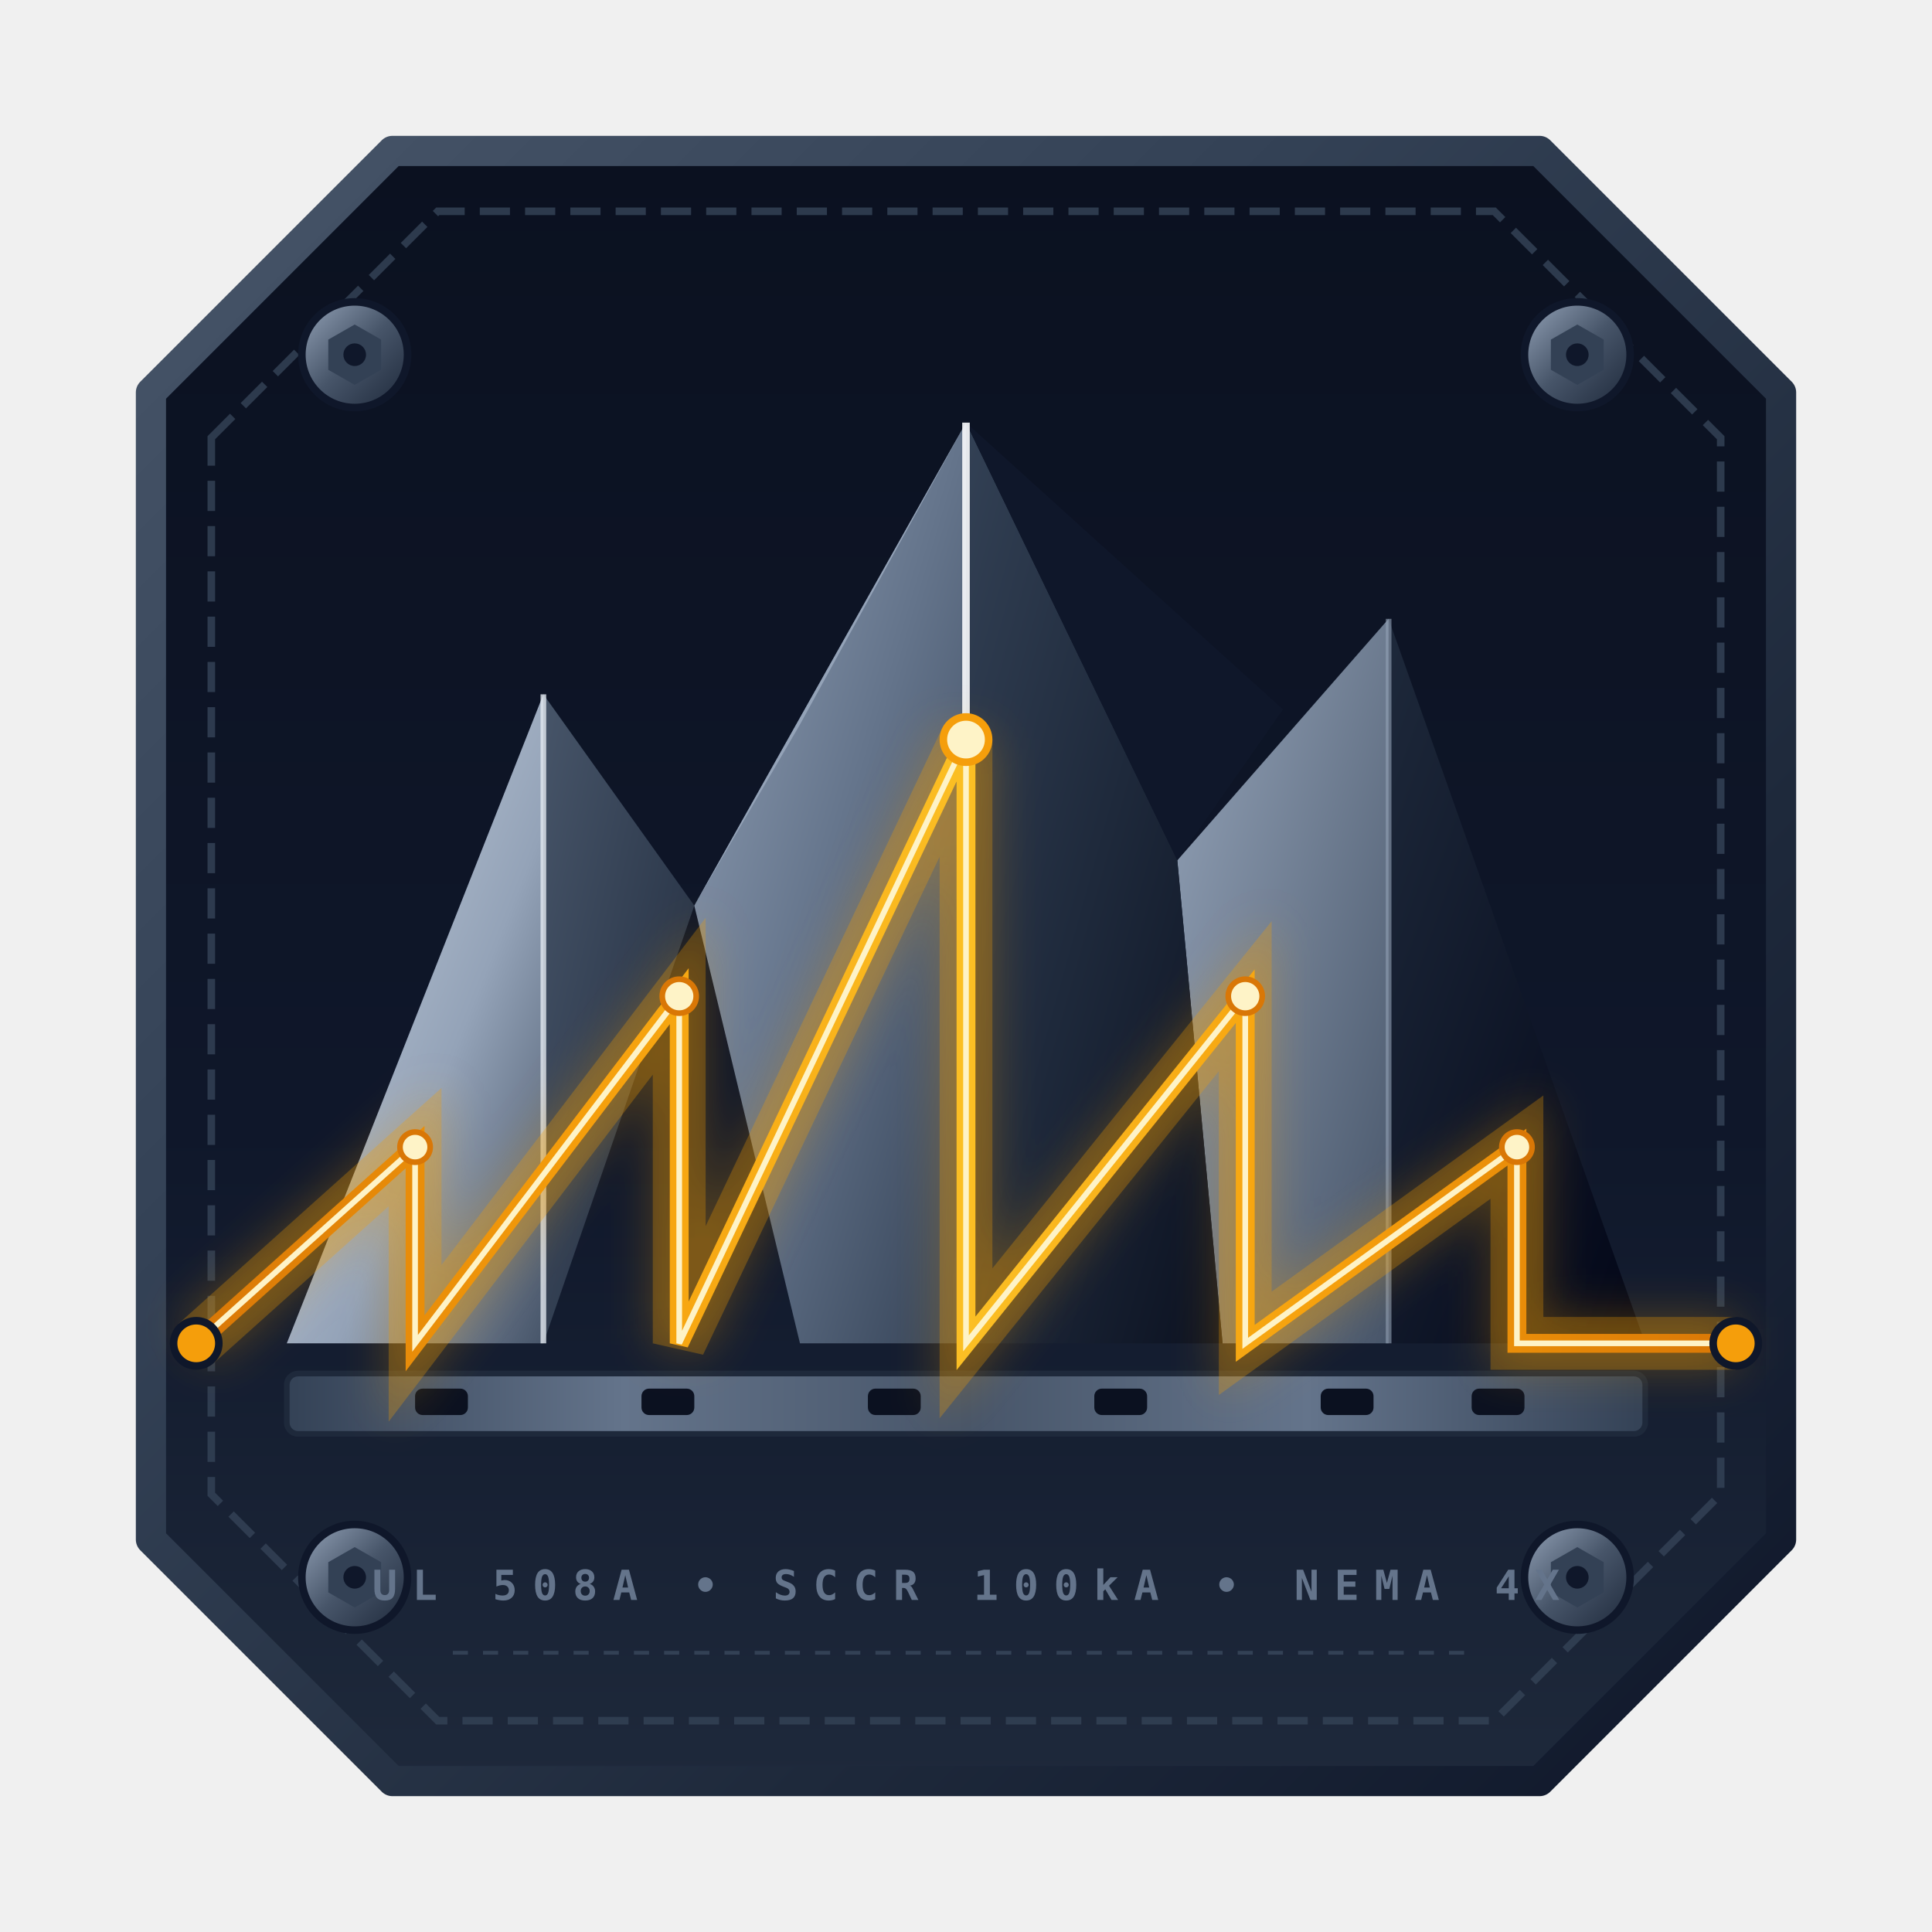
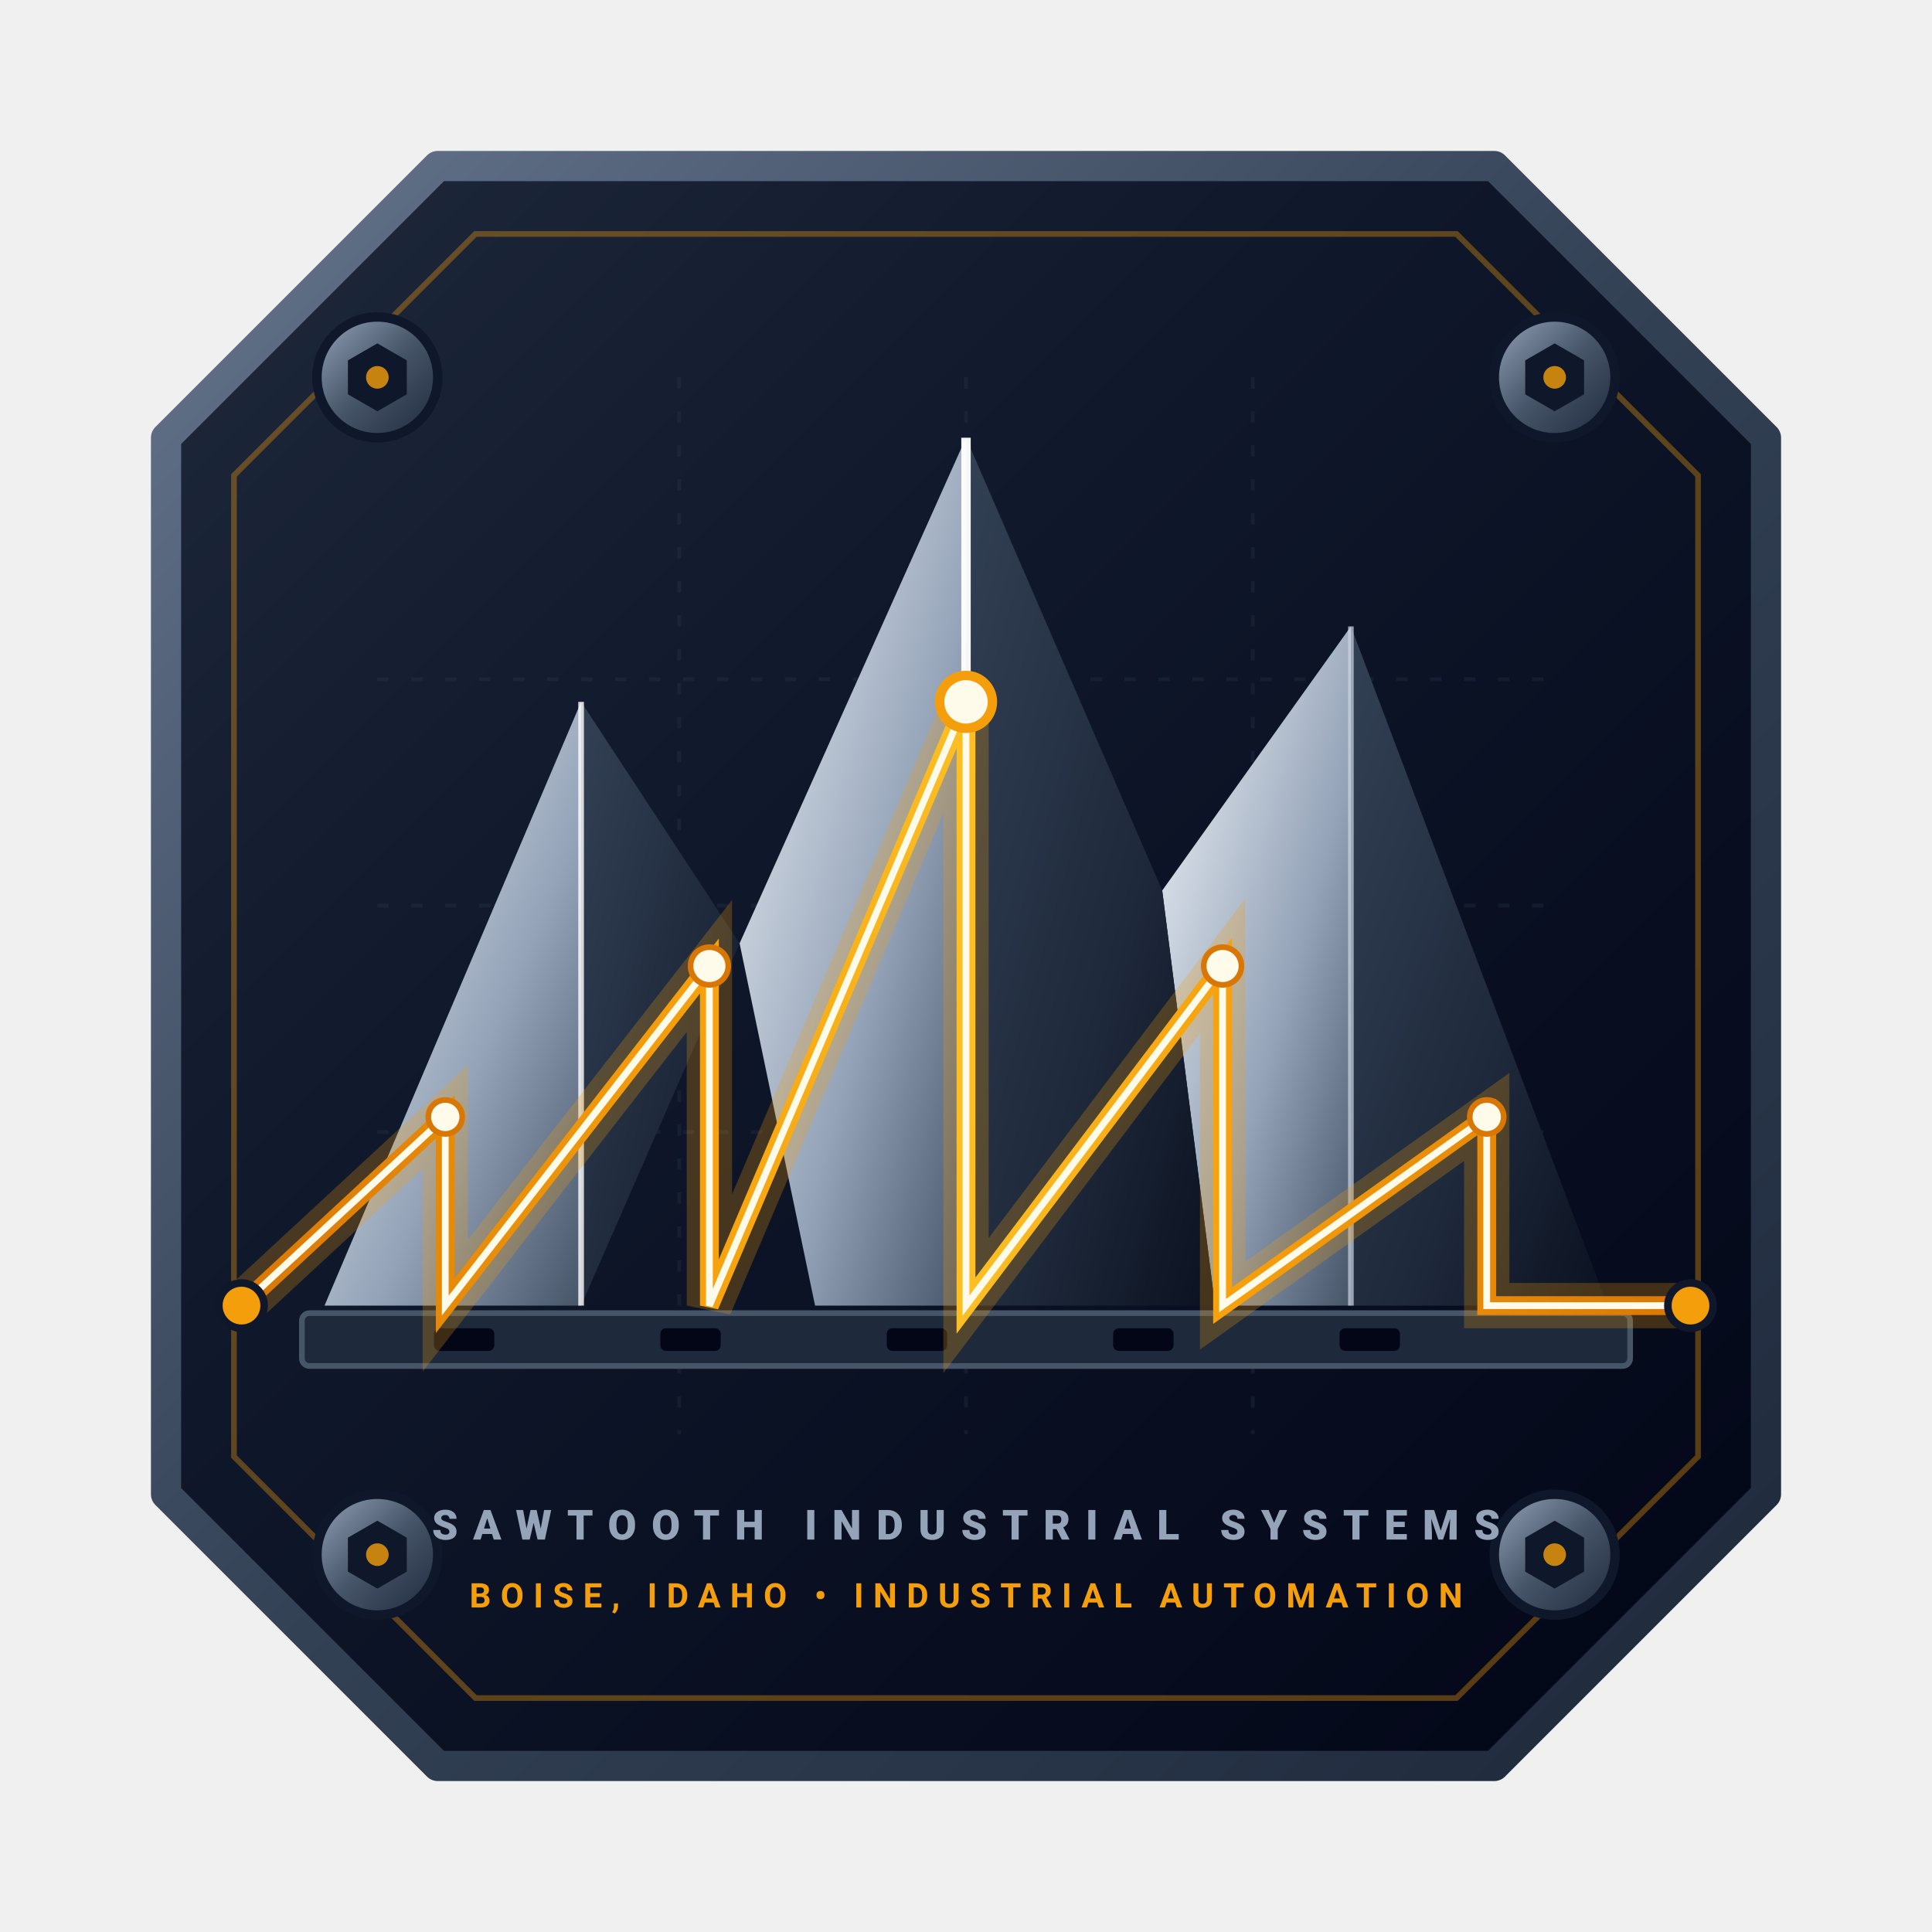
<svg xmlns="http://www.w3.org/2000/svg" viewBox="0 0 512 512" width="512" height="512" role="img" aria-label="Sawtooth Industrial Systems Mark">
  <defs>
-     <filter id="sis-amber-glow" x="-20%" y="-20%" width="140%" height="140%">
-       <feGaussianBlur stdDeviation="6" result="blur" />
-       <feMerge>
-         <feMergeNode in="blur" />
-         <feMergeNode in="SourceGraphic" />
-       </feMerge>
-     </filter>
-     <linearGradient id="sis-frame-steel" x1="0%" y1="0%" x2="100%" y2="100%">
-       <stop offset="0%" stop-color="#475569" />
-       <stop offset="35%" stop-color="#334155" />
-       <stop offset="70%" stop-color="#1E293B" />
-       <stop offset="100%" stop-color="#0F172A" />
+     <linearGradient id="sis-plate-grad" x1="0%" y1="0%" x2="100%" y2="100%">
+       <stop offset="0%" stop-color="#1E293B" />
+       <stop offset="40%" stop-color="#0F172A" />
+       <stop offset="100%" stop-color="#020617" />
    </linearGradient>
-     <linearGradient id="sis-inner-field" x1="50%" y1="0%" x2="50%" y2="100%">
-       <stop offset="0%" stop-color="#0B1120" />
-       <stop offset="60%" stop-color="#0F172A" />
+     <linearGradient id="sis-border-steel" x1="0%" y1="0%" x2="100%" y2="100%">
+       <stop offset="0%" stop-color="#64748B" />
+       <stop offset="50%" stop-color="#334155" />
      <stop offset="100%" stop-color="#1E293B" />
    </linearGradient>
-     <linearGradient id="sis-peak-center-light" x1="0%" y1="0%" x2="100%" y2="100%">
-       <stop offset="0%" stop-color="#94A3B8" />
-       <stop offset="50%" stop-color="#64748B" />
-       <stop offset="100%" stop-color="#334155" />
-     </linearGradient>
-     <linearGradient id="sis-peak-center-dark" x1="0%" y1="0%" x2="100%" y2="100%">
-       <stop offset="0%" stop-color="#334155" />
-       <stop offset="50%" stop-color="#1E293B" />
-       <stop offset="100%" stop-color="#0B1120" />
-     </linearGradient>
-     <linearGradient id="sis-peak-left-light" x1="0%" y1="0%" x2="100%" y2="100%">
-       <stop offset="0%" stop-color="#CBD5E1" />
+     <linearGradient id="sis-peak-left" x1="0%" y1="0%" x2="100%" y2="100%">
+       <stop offset="0%" stop-color="#F1F5F9" />
      <stop offset="60%" stop-color="#94A3B8" />
      <stop offset="100%" stop-color="#475569" />
    </linearGradient>
-     <linearGradient id="sis-peak-left-dark" x1="0%" y1="0%" x2="100%" y2="100%">
-       <stop offset="0%" stop-color="#475569" />
-       <stop offset="100%" stop-color="#1E293B" />
+     <linearGradient id="sis-peak-right" x1="0%" y1="0%" x2="100%" y2="100%">
+       <stop offset="0%" stop-color="#334155" />
+       <stop offset="60%" stop-color="#1E293B" />
+       <stop offset="100%" stop-color="#0B1120" />
    </linearGradient>
-     <linearGradient id="sis-peak-right-light" x1="0%" y1="0%" x2="100%" y2="100%">
-       <stop offset="0%" stop-color="#94A3B8" />
-       <stop offset="100%" stop-color="#475569" />
-     </linearGradient>
-     <linearGradient id="sis-peak-right-dark" x1="0%" y1="0%" x2="100%" y2="100%">
-       <stop offset="0%" stop-color="#1E293B" />
-       <stop offset="100%" stop-color="#020617" />
-     </linearGradient>
-     <linearGradient id="sis-waveform-amber" x1="0%" y1="0%" x2="100%" y2="0%">
+     <linearGradient id="sis-amber-pulse" x1="0%" y1="0%" x2="100%" y2="0%">
      <stop offset="0%" stop-color="#D97706" />
-       <stop offset="25%" stop-color="#F59E0B" />
+       <stop offset="30%" stop-color="#F59E0B" />
      <stop offset="50%" stop-color="#FBBF24" />
-       <stop offset="75%" stop-color="#F59E0B" />
+       <stop offset="70%" stop-color="#F59E0B" />
      <stop offset="100%" stop-color="#D97706" />
    </linearGradient>
-     <linearGradient id="sis-bolt-head" x1="0%" y1="0%" x2="100%" y2="100%">
+     <linearGradient id="sis-bolt-grad" x1="0%" y1="0%" x2="100%" y2="100%">
      <stop offset="0%" stop-color="#94A3B8" />
      <stop offset="50%" stop-color="#475569" />
      <stop offset="100%" stop-color="#1E293B" />
    </linearGradient>
-     <linearGradient id="sis-busbar-metal" x1="0%" y1="0%" x2="100%" y2="0%">
-       <stop offset="0%" stop-color="#334155" />
-       <stop offset="25%" stop-color="#64748B" />
-       <stop offset="50%" stop-color="#475569" />
-       <stop offset="75%" stop-color="#64748B" />
-       <stop offset="100%" stop-color="#334155" />
-     </linearGradient>
  </defs>
-   <polygon points="40,104 104,40 408,40 472,104 472,408 408,472 104,472 40,408" fill="url(#sis-inner-field)" stroke="url(#sis-frame-steel)" stroke-width="8" stroke-linejoin="round" />
-   <polygon points="56,116 116,56 396,56 456,116 456,396 396,456 116,456 56,396" fill="none" stroke="#334155" stroke-width="2" stroke-dasharray="8 4" stroke-opacity="0.85" />
-   <g id="sis-fasteners">
-     <g transform="translate(94, 94)">
-       <circle cx="0" cy="0" r="14" fill="url(#sis-bolt-head)" stroke="#0F172A" stroke-width="2" />
-       <polygon points="0,-8 7,-4 7,4 0,8 -7,4 -7,-4" fill="#334155" />
-       <circle cx="0" cy="0" r="3" fill="#0F172A" />
-     </g>
-     <g transform="translate(418, 94)">
-       <circle cx="0" cy="0" r="14" fill="url(#sis-bolt-head)" stroke="#0F172A" stroke-width="2" />
-       <polygon points="0,-8 7,-4 7,4 0,8 -7,4 -7,-4" fill="#334155" />
-       <circle cx="0" cy="0" r="3" fill="#0F172A" />
-     </g>
-     <g transform="translate(418, 418)">
-       <circle cx="0" cy="0" r="14" fill="url(#sis-bolt-head)" stroke="#0F172A" stroke-width="2" />
-       <polygon points="0,-8 7,-4 7,4 0,8 -7,4 -7,-4" fill="#334155" />
-       <circle cx="0" cy="0" r="3" fill="#0F172A" />
-     </g>
-     <g transform="translate(94, 418)">
-       <circle cx="0" cy="0" r="14" fill="url(#sis-bolt-head)" stroke="#0F172A" stroke-width="2" />
-       <polygon points="0,-8 7,-4 7,4 0,8 -7,4 -7,-4" fill="#334155" />
-       <circle cx="0" cy="0" r="3" fill="#0F172A" />
-     </g>
+   <polygon points="44,116 116,44 396,44 468,116 468,396 396,468 116,468 44,396" fill="url(#sis-plate-grad)" stroke="url(#sis-border-steel)" stroke-width="8" stroke-linejoin="round" />
+   <polygon points="62,126 126,62 386,62 450,126 450,386 386,450 126,450 62,386" fill="none" stroke="#F59E0B" stroke-width="1.5" stroke-opacity="0.35" />
+   <g transform="translate(100, 100)">
+     <circle cx="0" cy="0" r="16" fill="url(#sis-bolt-grad)" stroke="#0F172A" stroke-width="2.5" />
+     <polygon points="0,-9 7.8,-4.5 7.8,4.5 0,9 -7.8,4.5 -7.8,-4.5" fill="#0F172A" />
+     <circle cx="0" cy="0" r="3" fill="#F59E0B" fill-opacity="0.8" />
  </g>
-   <g id="sis-peaks">
-     <polygon points="144,184 76,356 144,356" fill="url(#sis-peak-left-light)" />
-     <polygon points="144,184 144,356 184,240" fill="url(#sis-peak-left-dark)" />
-     <line x1="144" y1="184" x2="144" y2="356" stroke="#E2E8F0" stroke-width="1.5" stroke-opacity="0.8" />
-     <polygon points="368,164 312,228 324,356 368,356" fill="url(#sis-peak-right-light)" />
-     <polygon points="368,164 368,356 436,356" fill="url(#sis-peak-right-dark)" />
-     <line x1="368" y1="164" x2="368" y2="356" stroke="#94A3B8" stroke-width="1.5" stroke-opacity="0.6" />
-     <polygon points="256,112 184,240 212,356 256,356" fill="url(#sis-peak-center-light)" />
-     <polygon points="256,112 212,192 184,240" fill="#94A3B8" />
-     <polygon points="256,112 256,356 324,356 312,228" fill="url(#sis-peak-center-dark)" />
-     <polygon points="256,112 312,228 340,188" fill="#0F172A" />
-     <line x1="256" y1="112" x2="256" y2="356" stroke="#F8FAFC" stroke-width="2" stroke-opacity="0.9" />
+   <g transform="translate(412, 100)">
+     <circle cx="0" cy="0" r="16" fill="url(#sis-bolt-grad)" stroke="#0F172A" stroke-width="2.5" />
+     <polygon points="0,-9 7.8,-4.5 7.8,4.5 0,9 -7.8,4.5 -7.8,-4.5" fill="#0F172A" />
+     <circle cx="0" cy="0" r="3" fill="#F59E0B" fill-opacity="0.8" />
  </g>
-   <rect x="76" y="364" width="360" height="16" rx="3" fill="url(#sis-busbar-metal)" stroke="#1E293B" stroke-width="1.5" />
-   <g fill="#0B1120">
-     <rect x="110" y="368" width="14" height="7" rx="2" />
-     <rect x="170" y="368" width="14" height="7" rx="2" />
-     <rect x="230" y="368" width="14" height="7" rx="2" />
-     <rect x="290" y="368" width="14" height="7" rx="2" />
-     <rect x="350" y="368" width="14" height="7" rx="2" />
-     <rect x="390" y="368" width="14" height="7" rx="2" />
+   <g transform="translate(412, 412)">
+     <circle cx="0" cy="0" r="16" fill="url(#sis-bolt-grad)" stroke="#0F172A" stroke-width="2.5" />
+     <polygon points="0,-9 7.8,-4.5 7.8,4.5 0,9 -7.8,4.5 -7.8,-4.5" fill="#0F172A" />
+     <circle cx="0" cy="0" r="3" fill="#F59E0B" fill-opacity="0.8" />
  </g>
-   <g id="sis-sawtooth-waveform">
-     <path d="M 52,356 L 110,304 L 110,356 L 180,264 L 180,356 L 256,196 L 256,356 L 330,264 L 330,356 L 402,304 L 402,356 L 460,356" fill="none" stroke="#F59E0B" stroke-width="14" stroke-opacity="0.28" filter="url(#sis-amber-glow)" stroke-linejoin="miter" stroke-miterlimit="4" />
-     <path d="M 52,356 L 110,304 L 110,356 L 180,264 L 180,356 L 256,196 L 256,356 L 330,264 L 330,356 L 402,304 L 402,356 L 460,356" fill="none" stroke="url(#sis-waveform-amber)" stroke-width="5" stroke-linejoin="miter" stroke-miterlimit="4" stroke-linecap="round" />
-     <path d="M 52,356 L 110,304 L 110,356 L 180,264 L 180,356 L 256,196 L 256,356 L 330,264 L 330,356 L 402,304 L 402,356 L 460,356" fill="none" stroke="#FEF3C7" stroke-width="1.5" stroke-linejoin="miter" stroke-miterlimit="4" />
-     <circle cx="52" cy="356" r="6" fill="#F59E0B" stroke="#0F172A" stroke-width="2" />
-     <circle cx="110" cy="304" r="4" fill="#FEF3C7" stroke="#D97706" stroke-width="1.5" />
-     <circle cx="180" cy="264" r="4.5" fill="#FEF3C7" stroke="#D97706" stroke-width="1.5" />
-     <circle cx="256" cy="196" r="6" fill="#FEF3C7" stroke="#F59E0B" stroke-width="2" />
-     <circle cx="330" cy="264" r="4.5" fill="#FEF3C7" stroke="#D97706" stroke-width="1.5" />
-     <circle cx="402" cy="304" r="4" fill="#FEF3C7" stroke="#D97706" stroke-width="1.5" />
-     <circle cx="460" cy="356" r="6" fill="#F59E0B" stroke="#0F172A" stroke-width="2" />
+   <g transform="translate(100, 412)">
+     <circle cx="0" cy="0" r="16" fill="url(#sis-bolt-grad)" stroke="#0F172A" stroke-width="2.5" />
+     <polygon points="0,-9 7.8,-4.5 7.8,4.5 0,9 -7.8,4.5 -7.8,-4.5" fill="#0F172A" />
+     <circle cx="0" cy="0" r="3" fill="#F59E0B" fill-opacity="0.8" />
  </g>
-   <text x="256" y="424" font-family="'JetBrains Mono', ui-monospace, monospace" font-size="11" font-weight="700" fill="#64748B" letter-spacing="4" text-anchor="middle">
-     UL 508A • SCCR 100kA • NEMA 4X
+   <g stroke="#334155" stroke-width="1" stroke-opacity="0.25" stroke-dasharray="3 6">
+     <line x1="100" y1="180" x2="412" y2="180" />
+     <line x1="100" y1="240" x2="412" y2="240" />
+     <line x1="100" y1="300" x2="412" y2="300" />
+     <line x1="180" y1="100" x2="180" y2="380" />
+     <line x1="256" y1="100" x2="256" y2="380" />
+     <line x1="332" y1="100" x2="332" y2="380" />
+   </g>
+   <polygon points="154,186 86,346 154,346" fill="url(#sis-peak-left)" />
+   <polygon points="154,186 154,346 196,250" fill="url(#sis-peak-right)" />
+   <line x1="154" y1="186" x2="154" y2="346" stroke="#FFFFFF" stroke-width="1.5" stroke-opacity="0.8" />
+   <polygon points="358,166 308,236 322,346 358,346" fill="url(#sis-peak-left)" />
+   <polygon points="358,166 358,346 426,346" fill="url(#sis-peak-right)" />
+   <line x1="358" y1="166" x2="358" y2="346" stroke="#CBD5E1" stroke-width="1.5" stroke-opacity="0.7" />
+   <polygon points="256,116 196,250 216,346 256,346" fill="url(#sis-peak-left)" />
+   <polygon points="256,116 256,346 322,346 308,236" fill="url(#sis-peak-right)" />
+   <line x1="256" y1="116" x2="256" y2="346" stroke="#FFFFFF" stroke-width="2.5" stroke-opacity="0.95" />
+   <rect x="80" y="348" width="352" height="14" rx="2" fill="#1E293B" stroke="#475569" stroke-width="1.5" />
+   <g fill="#020617">
+     <rect x="115" y="352" width="16" height="6" rx="1.5" />
+     <rect x="175" y="352" width="16" height="6" rx="1.5" />
+     <rect x="235" y="352" width="16" height="6" rx="1.5" />
+     <rect x="295" y="352" width="16" height="6" rx="1.5" />
+     <rect x="355" y="352" width="16" height="6" rx="1.5" />
+   </g>
+   <path d="M 64,346 L 118,296 L 118,346 L 188,256 L 188,346 L 256,186 L 256,346 L 324,256 L 324,346 L 394,296 L 394,346 L 448,346" fill="none" stroke="#F59E0B" stroke-width="12" stroke-opacity="0.25" stroke-linejoin="miter" stroke-miterlimit="4" />
+   <path d="M 64,346 L 118,296 L 118,346 L 188,256 L 188,346 L 256,186 L 256,346 L 324,256 L 324,346 L 394,296 L 394,346 L 448,346" fill="none" stroke="url(#sis-amber-pulse)" stroke-width="5" stroke-linejoin="miter" stroke-miterlimit="4" stroke-linecap="round" />
+   <path d="M 64,346 L 118,296 L 118,346 L 188,256 L 188,346 L 256,186 L 256,346 L 324,256 L 324,346 L 394,296 L 394,346 L 448,346" fill="none" stroke="#FFFBEB" stroke-width="1.8" stroke-linejoin="miter" stroke-miterlimit="4" />
+   <circle cx="64" cy="346" r="6" fill="#F59E0B" stroke="#0F172A" stroke-width="2" />
+   <circle cx="118" cy="296" r="4.5" fill="#FFFBEB" stroke="#D97706" stroke-width="1.5" />
+   <circle cx="188" cy="256" r="5" fill="#FFFBEB" stroke="#D97706" stroke-width="1.5" />
+   <circle cx="256" cy="186" r="7" fill="#FFFBEB" stroke="#F59E0B" stroke-width="2.5" />
+   <circle cx="324" cy="256" r="5" fill="#FFFBEB" stroke="#D97706" stroke-width="1.5" />
+   <circle cx="394" cy="296" r="4.5" fill="#FFFBEB" stroke="#D97706" stroke-width="1.5" />
+   <circle cx="448" cy="346" r="6" fill="#F59E0B" stroke="#0F172A" stroke-width="2" />
+   <text x="256" y="408" font-family="-apple-system, BlinkMacSystemFont, 'Segoe UI', Roboto, Helvetica, Arial, sans-serif" font-size="11" font-weight="800" fill="#94A3B8" letter-spacing="4" text-anchor="middle">
+     SAWTOOTH INDUSTRIAL SYSTEMS
  </text>
-   <line x1="120" y1="438" x2="392" y2="438" stroke="#334155" stroke-width="1" stroke-dasharray="4 4" />
+   <text x="256" y="426" font-family="-apple-system, BlinkMacSystemFont, 'Segoe UI', Roboto, Helvetica, Arial, sans-serif" font-size="9" font-weight="700" fill="#F59E0B" letter-spacing="2.5" text-anchor="middle">
+     BOISE, IDAHO • INDUSTRIAL AUTOMATION
+   </text>
</svg>
